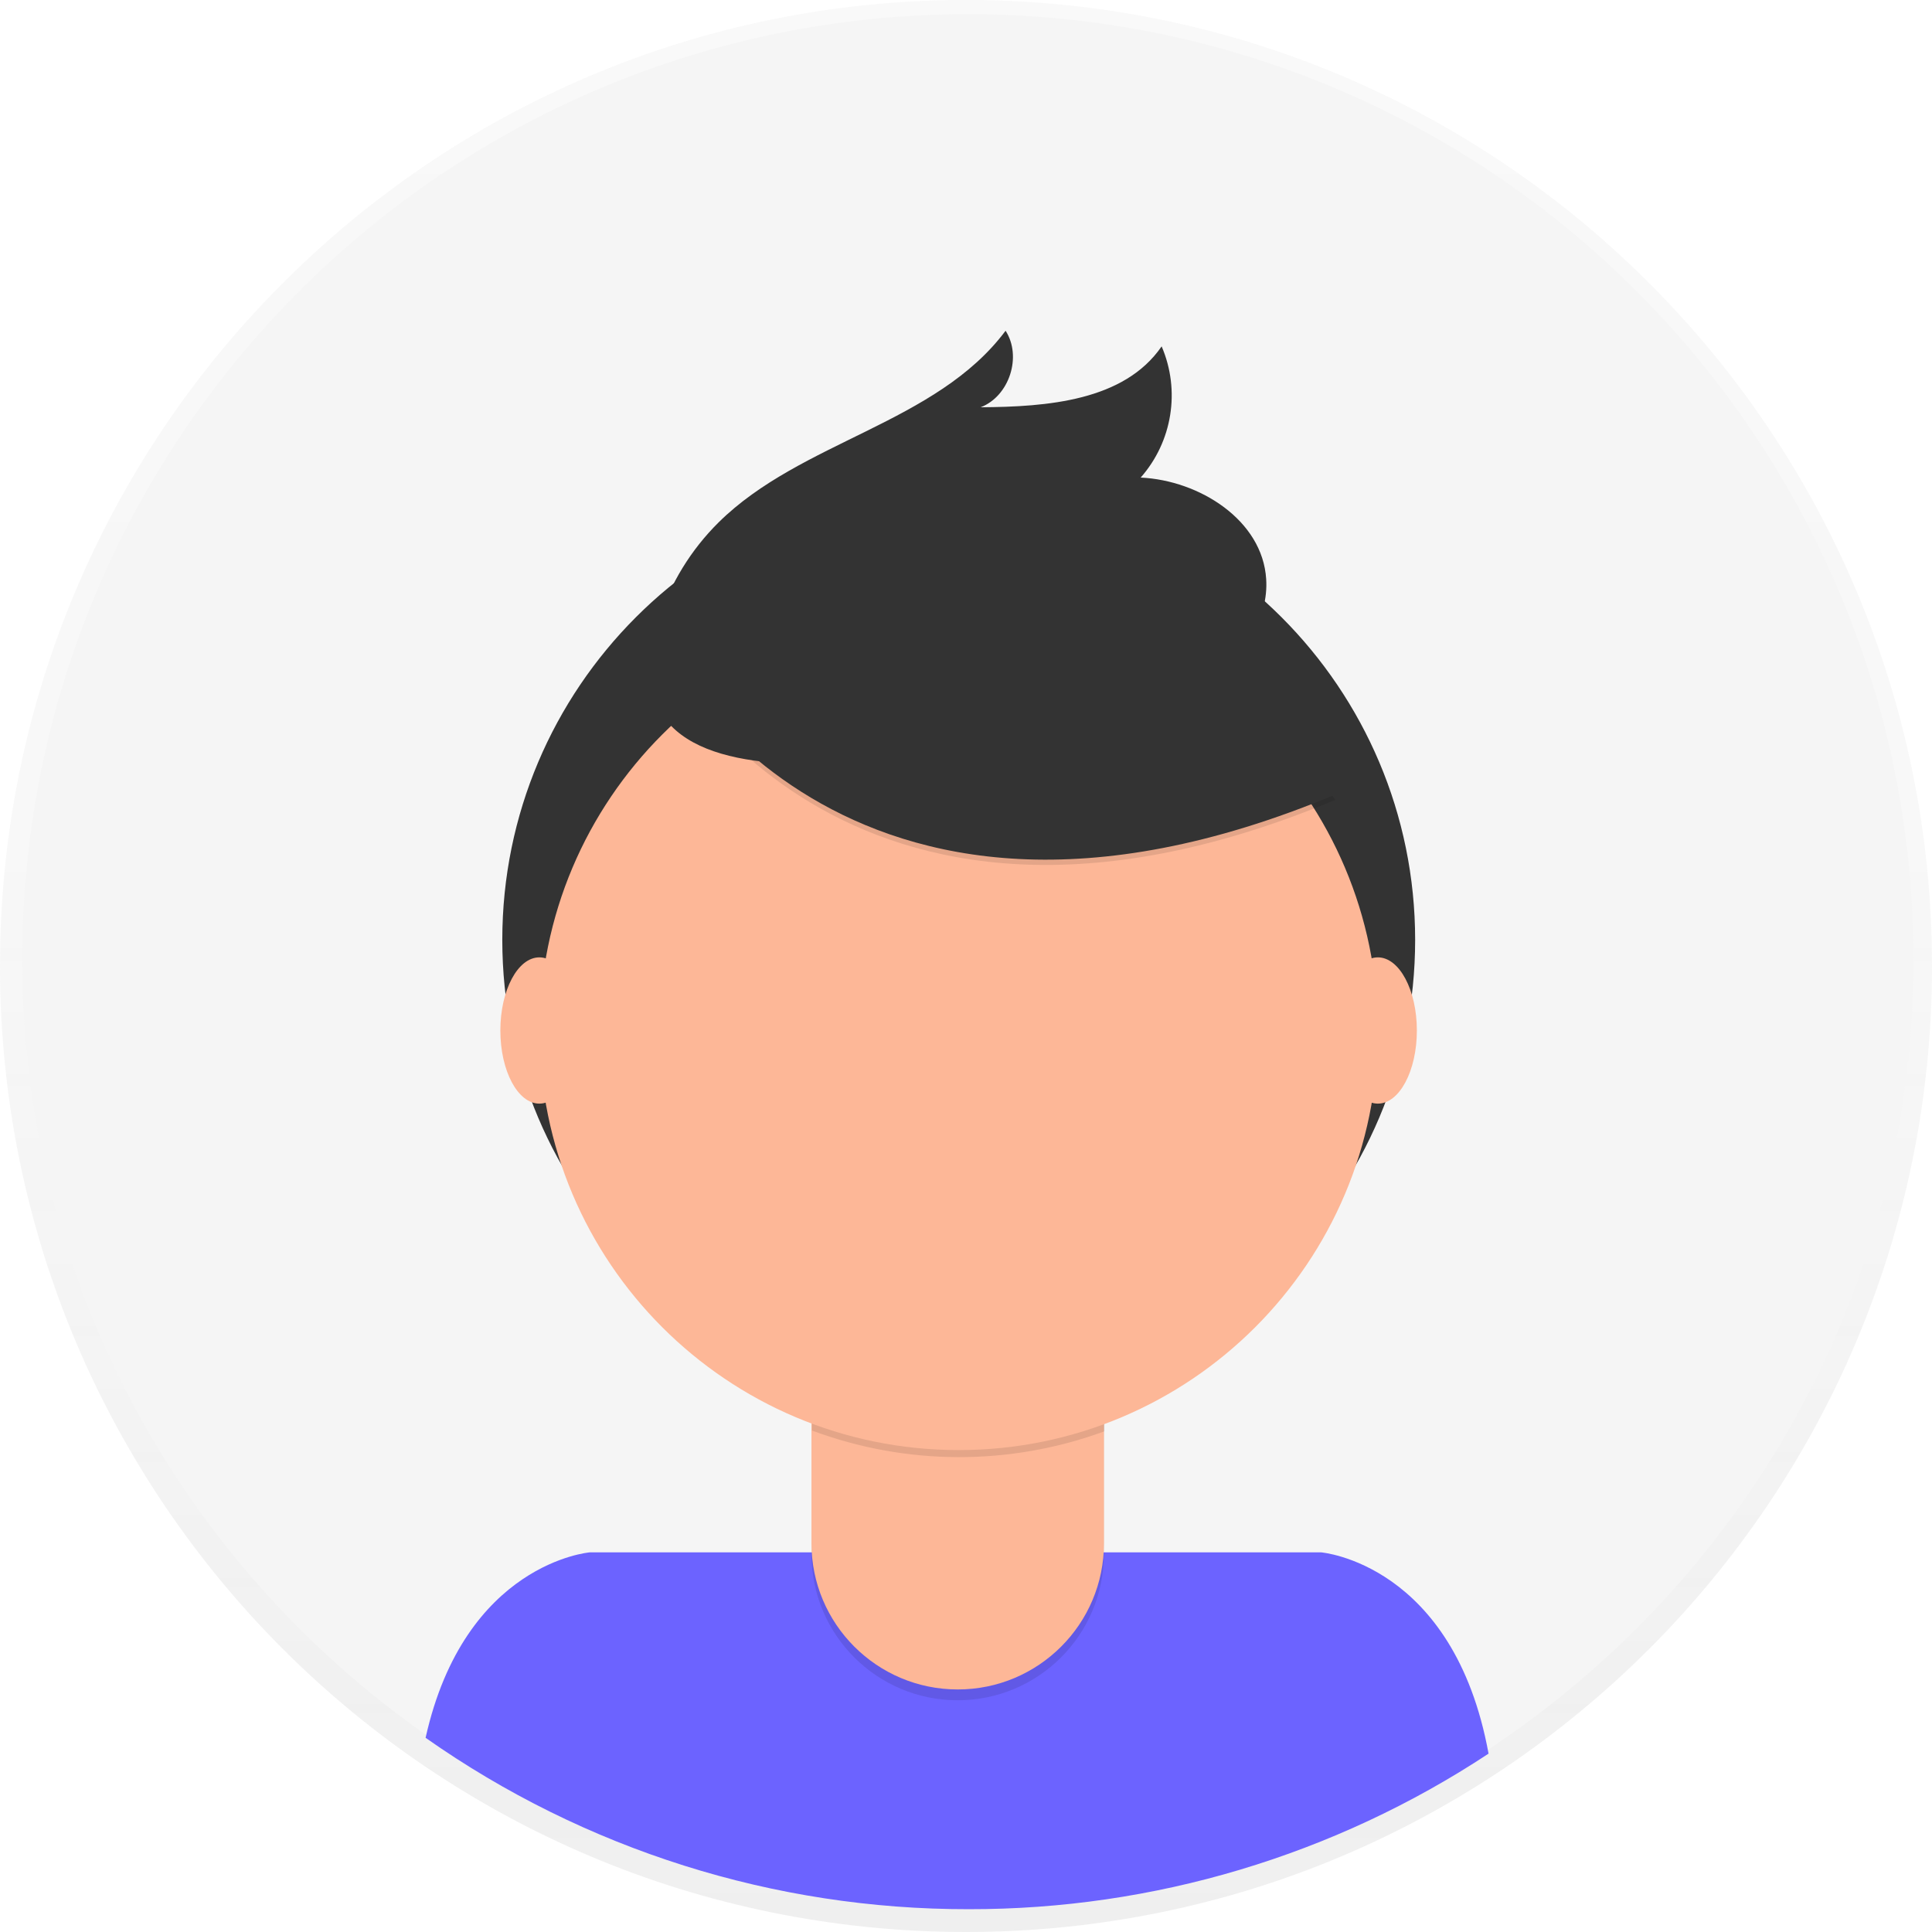
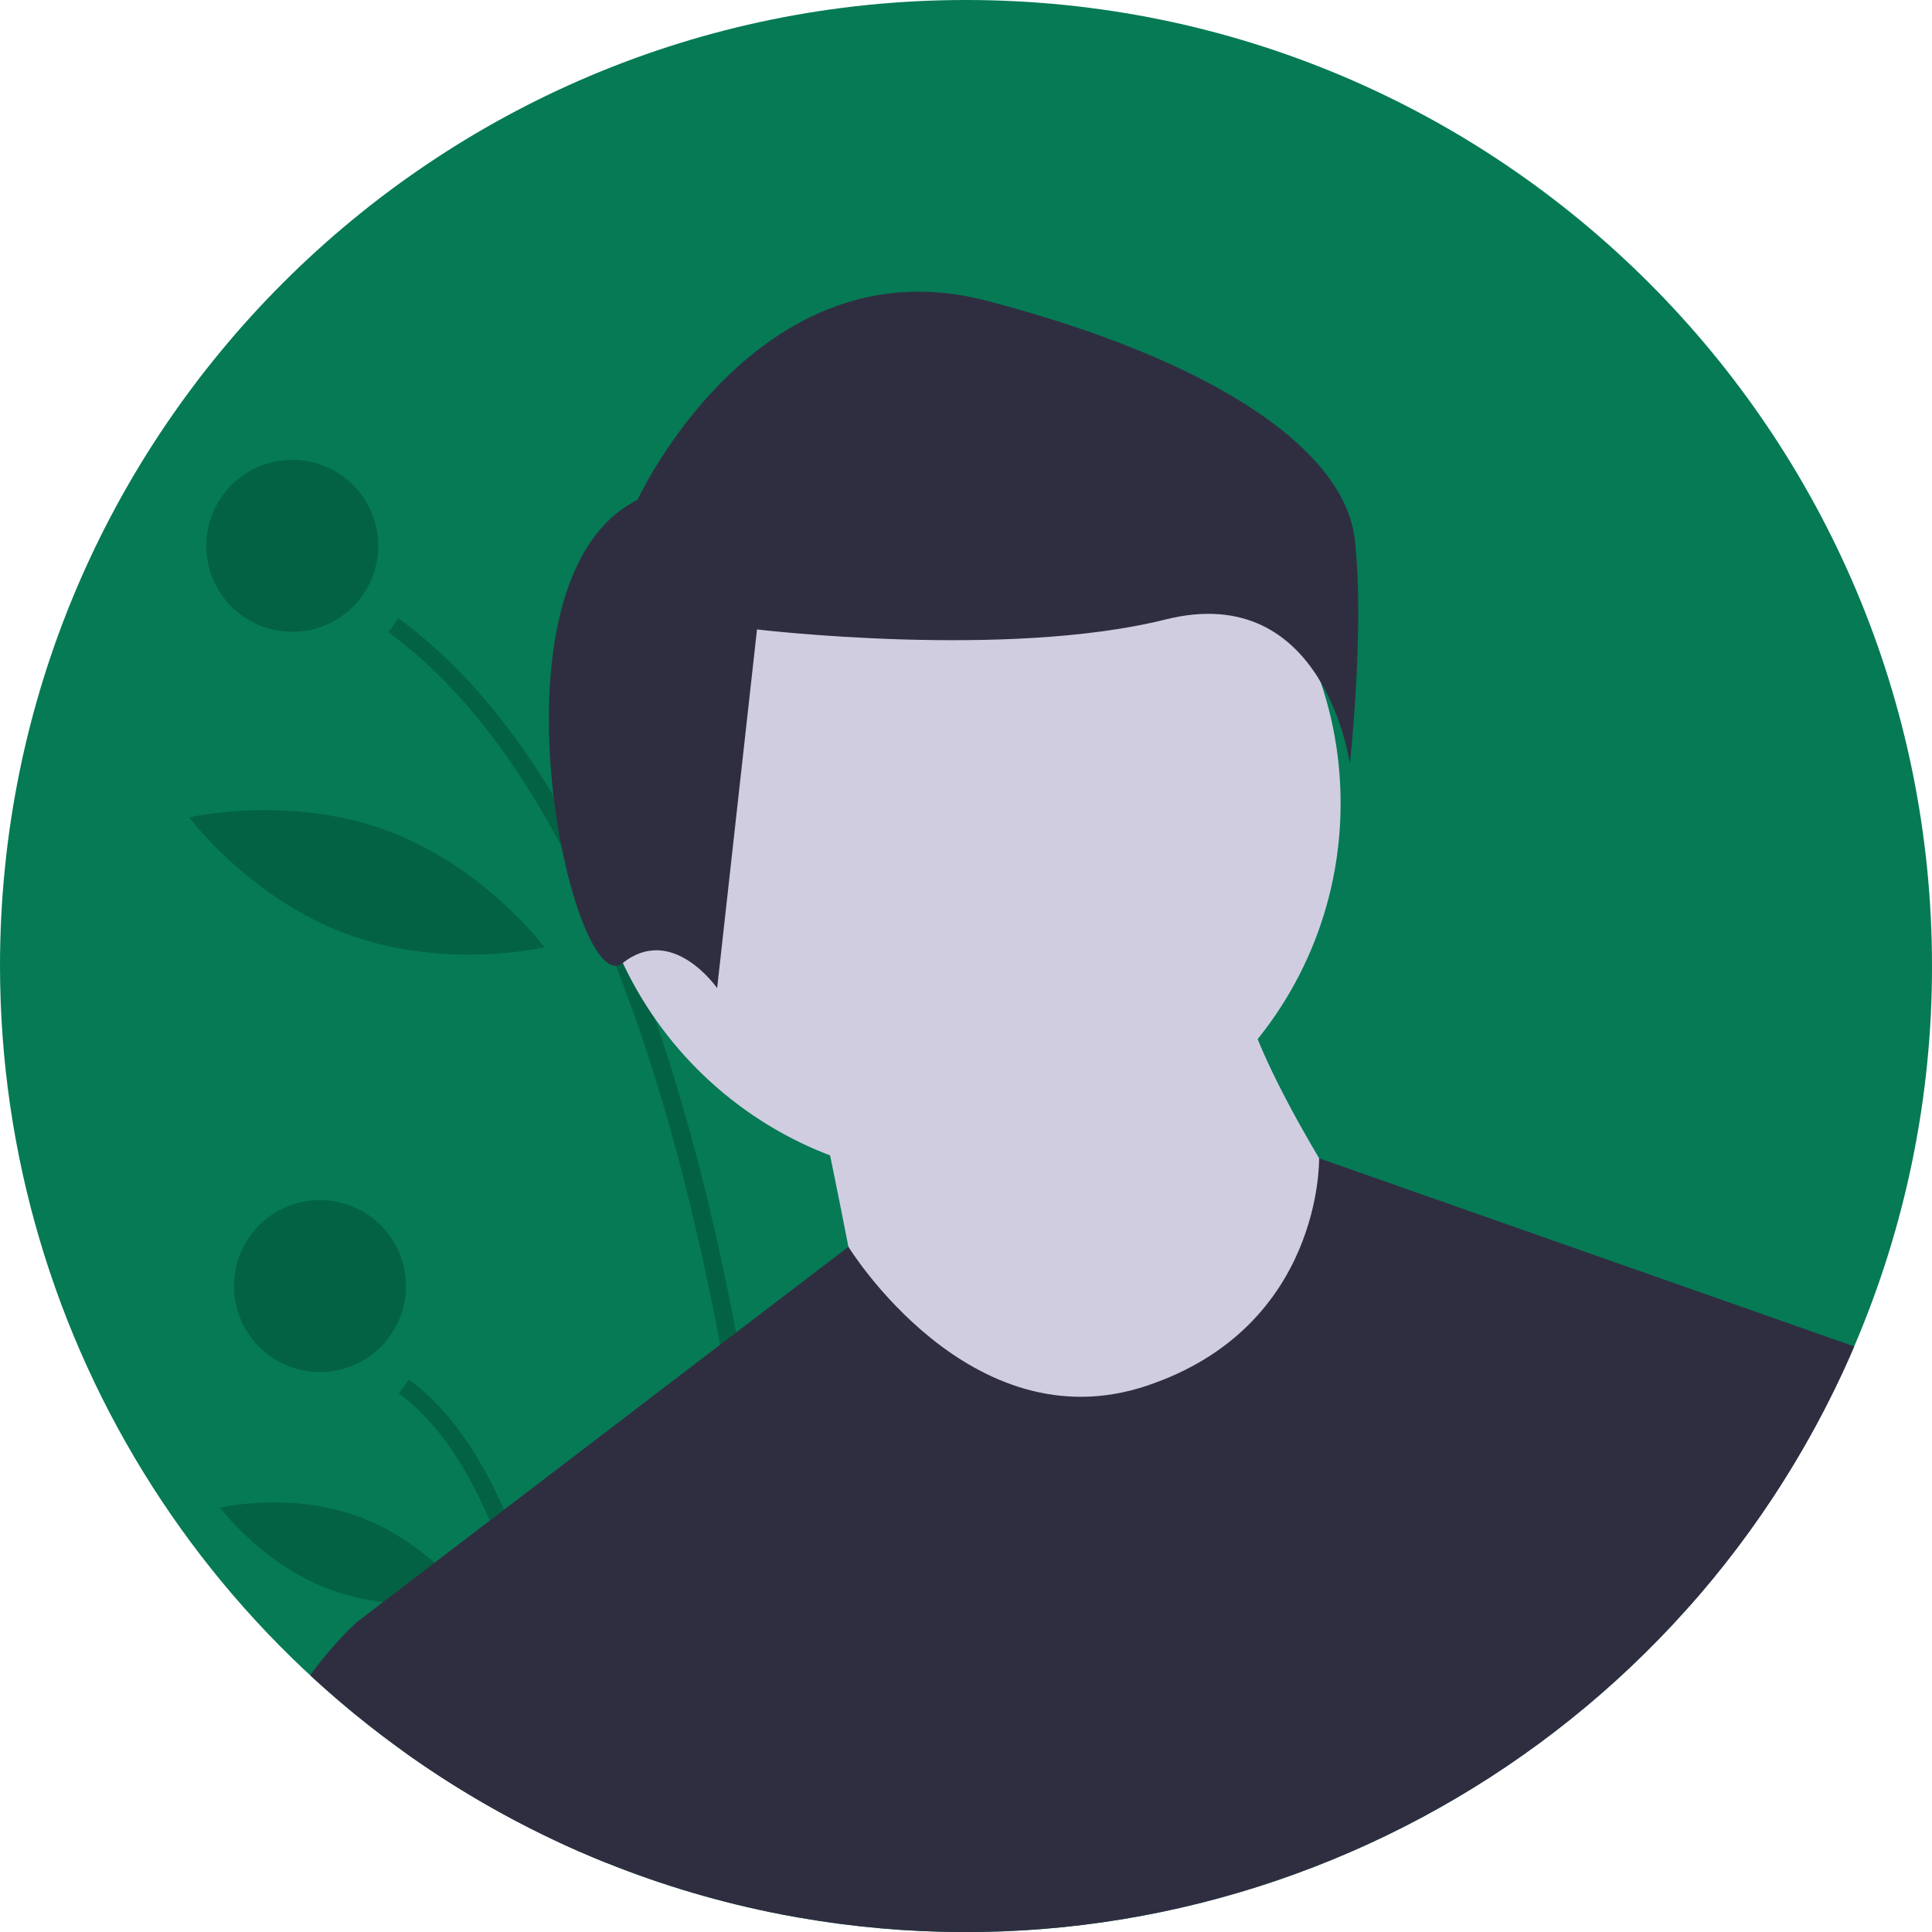
- <svg xmlns="http://www.w3.org/2000/svg" data-name="Layer 1" width="698" height="698" viewBox="0 0 698 698">
-   <defs>
-     <linearGradient id="b247946c-c62f-4d08-994a-4c3d64e1e98f-346" x1="349" y1="698" x2="349" gradientUnits="userSpaceOnUse">
-       <stop offset="0" stop-color="gray" stop-opacity="0.25" />
-       <stop offset="0.54" stop-color="gray" stop-opacity="0.12" />
-       <stop offset="1" stop-color="gray" stop-opacity="0.1" />
-     </linearGradient>
-   </defs>
-   <g opacity="0.5">
-     <circle cx="349" cy="349" r="349" fill="url(#b247946c-c62f-4d08-994a-4c3d64e1e98f-346)" />
-   </g>
-   <circle cx="349.68" cy="346.77" r="341.64" fill="#f5f5f5" />
-   <path d="M601,790.76a340,340,0,0,0,187.79-56.2c-12.59-68.8-60.5-72.72-60.5-72.72H464.09s-45.21,3.71-59.33,67A340.07,340.07,0,0,0,601,790.76Z" transform="translate(-251 -101)" fill="#6c63ff" />
-   <circle cx="346.37" cy="339.57" r="164.9" fill="#333" />
-   <path d="M293.15,476.92H398.81a0,0,0,0,1,0,0v84.53A52.83,52.83,0,0,1,346,614.28h0a52.83,52.83,0,0,1-52.83-52.83V476.92a0,0,0,0,1,0,0Z" opacity="0.1" />
-   <path d="M296.5,473h99a3.35,3.35,0,0,1,3.35,3.35v81.18A52.83,52.83,0,0,1,346,610.37h0a52.83,52.83,0,0,1-52.83-52.83V476.35A3.35,3.35,0,0,1,296.5,473Z" fill="#fdb797" />
-   <path d="M544.34,617.82a152.07,152.07,0,0,0,105.66.29v-13H544.34Z" transform="translate(-251 -101)" opacity="0.1" />
-   <circle cx="346.37" cy="372.44" r="151.45" fill="#fdb797" />
-   <path d="M489.49,335.68S553.32,465.24,733.37,390l-41.92-65.73-74.31-26.67Z" transform="translate(-251 -101)" opacity="0.1" />
-   <path d="M489.49,333.78s63.83,129.56,243.88,54.3l-41.92-65.73-74.31-26.67Z" transform="translate(-251 -101)" fill="#333" />
-   <path d="M488.93,325a87.49,87.49,0,0,1,21.69-35.27c29.79-29.45,78.63-35.66,103.68-69.24,6,9.32,1.36,23.65-9,27.65,24-.16,51.81-2.26,65.38-22a44.89,44.89,0,0,1-7.57,47.4c21.27,1,44,15.4,45.34,36.65.92,14.16-8,27.56-19.59,35.68s-25.71,11.85-39.56,14.9C608.86,369.7,462.54,407.07,488.93,325Z" transform="translate(-251 -101)" fill="#333" />
-   <ellipse cx="194.86" cy="372.3" rx="14.09" ry="26.42" fill="#fdb797" />
-   <ellipse cx="497.8" cy="372.3" rx="14.09" ry="26.42" fill="#fdb797" />
+ <svg xmlns="http://www.w3.org/2000/svg" data-name="Layer 1" width="676" height="676" viewBox="0 0 676 676">
+   <path d="M938,450a336.852,336.852,0,0,1-27.22,133.1L909.66,585.68A338.559,338.559,0,0,1,541.35,782.93q-3.045-.54-6.08-1.12a334.981,334.981,0,0,1-61.14-18.03q-4.815-1.935-9.56-4.01c-2.16-.94-4.32-1.91-6.46-2.91A338.414,338.414,0,0,1,262,450c0-186.67,151.33-338,338-338S938,263.33,938,450Z" transform="translate(-262 -112)" fill="#057a55" />
+   <path d="M541.35,782.93q-3.045-.54-6.08-1.12c-1.32-38.31-5.85-116.94-21.3-199.29C505.52,537.45,493.79,491.25,477.52,449.95a412.604,412.604,0,0,0-19.07-41.84c-16.44-31.05-36.38-57.19-60.56-74.9l3.56-4.86q30.165,22.11,54.22,62.08,7.215,11.97,13.86,25.54,7.125,14.52,13.59,30.83,4.125,10.38,7.97,21.48,16.74,48.195,28.46,109.98,2.595,13.65,4.94,27.97C536.6,680.2,540.25,748.59,541.35,782.93Z" transform="translate(-262 -112)" opacity="0.2" />
+   <path d="M464.57,759.77c-2.16-.94-4.32-1.91-6.46-2.91-2.09-22.7-5.93-50.86-12.95-77.59A254.557,254.557,0,0,0,433.35,644.07c-8.01-18.75-18.38-34.69-31.79-44.52l3.56-4.85c14.04,10.28,24.87,26.53,33.24,45.54,9.43,21.42,15.72,46.35,19.91,70.17C461.38,728.1,463.34,745.19,464.57,759.77Z" transform="translate(-262 -112)" opacity="0.2" />
+   <circle cx="102.262" cy="190.982" r="30.089" opacity="0.2" />
+   <circle cx="111.951" cy="449.991" r="30.089" opacity="0.2" />
+   <path d="M483.714,353.521c-6.38,35.997,7.705,68.592,7.705,68.592s24.43-25.768,30.81-61.766-7.705-68.592-7.705-68.592S490.095,317.524,483.714,353.521Z" transform="translate(-262 -112)" opacity="0.2" />
+   <path d="M383.718,438.971c34.335,12.555,68.837,4.498,68.837,4.498s-21.166-28.413-55.501-40.968-68.837-4.498-68.837-4.498S349.383,426.416,383.718,438.971Z" transform="translate(-262 -112)" opacity="0.2" />
+   <path d="M377.895,668.333c24.066,8.8,48.283,3.059,48.283,3.059S411.377,651.384,387.311,642.584s-48.283-3.059-48.283-3.059S353.829,659.533,377.895,668.333Z" transform="translate(-262 -112)" opacity="0.2" />
+   <circle cx="337.306" cy="281.079" r="131.77" fill="#d0cde1" />
+   <path d="M547.833,493.965s16.471,78.239,16.471,86.474,78.239,45.296,78.239,45.296L712.546,613.382,737.253,539.261s-41.178-61.767-41.178-86.474Z" transform="translate(-262 -112)" fill="#d0cde1" />
+   <path d="M910.78,583.1,909.66,585.68A338.559,338.559,0,0,1,541.35,782.93q-3.045-.54-6.08-1.12a334.981,334.981,0,0,1-61.14-18.03q-4.815-1.935-9.56-4.01c-2.16-.94-4.32-1.91-6.46-2.91a337.593,337.593,0,0,1-55.25-32.28l-15.62-45.31,8.78-6.7,18.06-13.79,19.27-14.71,5.01-3.83,75.61-57.72,5.58-4.26,39.3-30,.01-.01s42.5,69.25,104.27,48.66,60.42-79.63,60.42-79.63Z" transform="translate(-262 -112)" fill="#2f2e41" />
+   <path d="M485.035,286.916s41.837-90.646,122.023-69.728,125.51,52.296,128.996,83.673-1.743,78.443-1.743,78.443-8.716-64.498-64.498-50.552-142.941,3.486-142.941,3.486L512.926,457.748s-15.689-22.661-33.121-8.716S429.253,314.807,485.035,286.916Z" transform="translate(-262 -112)" fill="#2f2e41" />
+   <path d="M474.13,763.78q-4.815-1.935-9.56-4.01c-2.16-.94-4.32-1.91-6.46-2.91a338.835,338.835,0,0,1-87.59-58.7c9.19-12.52,16.72-18.89,16.72-18.89h61.77l9.26,31.14Z" transform="translate(-262 -112)" fill="#2f2e41" />
+   <path d="M856.67,576.32l52.99,9.36A337.944,337.944,0,0,1,852.9,674.25Z" transform="translate(-262 -112)" fill="#2f2e41" />
</svg>
